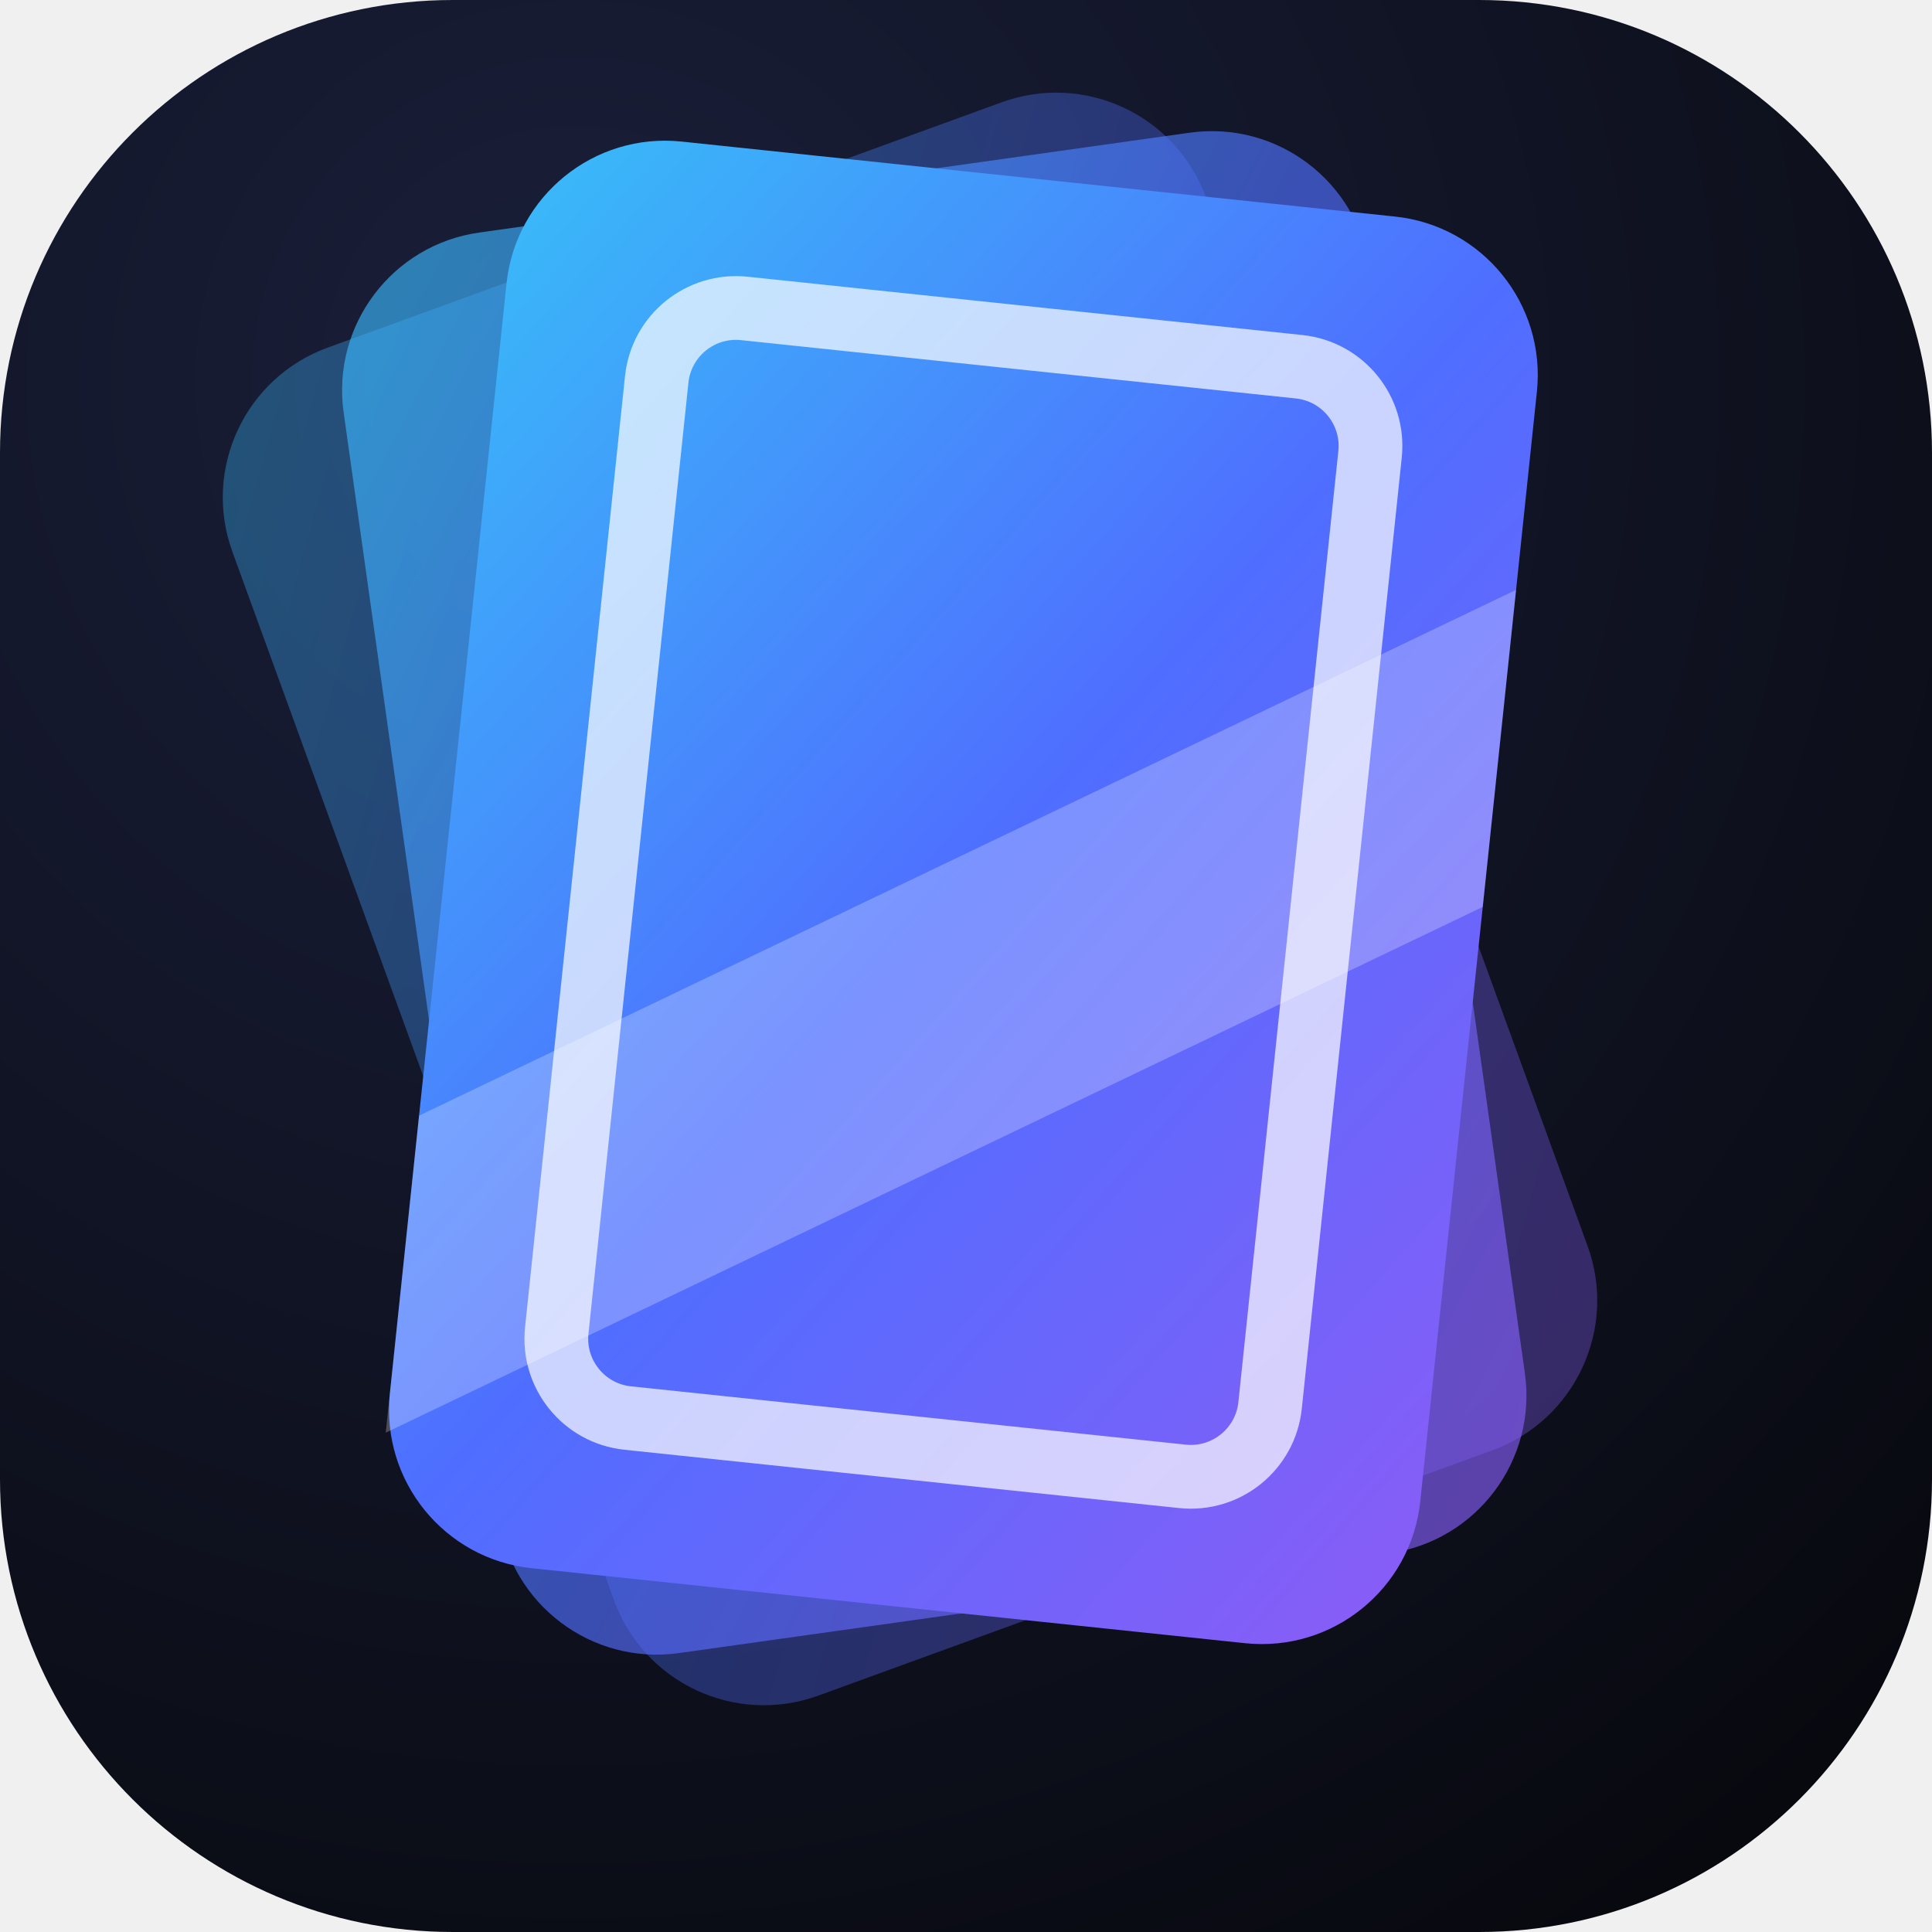
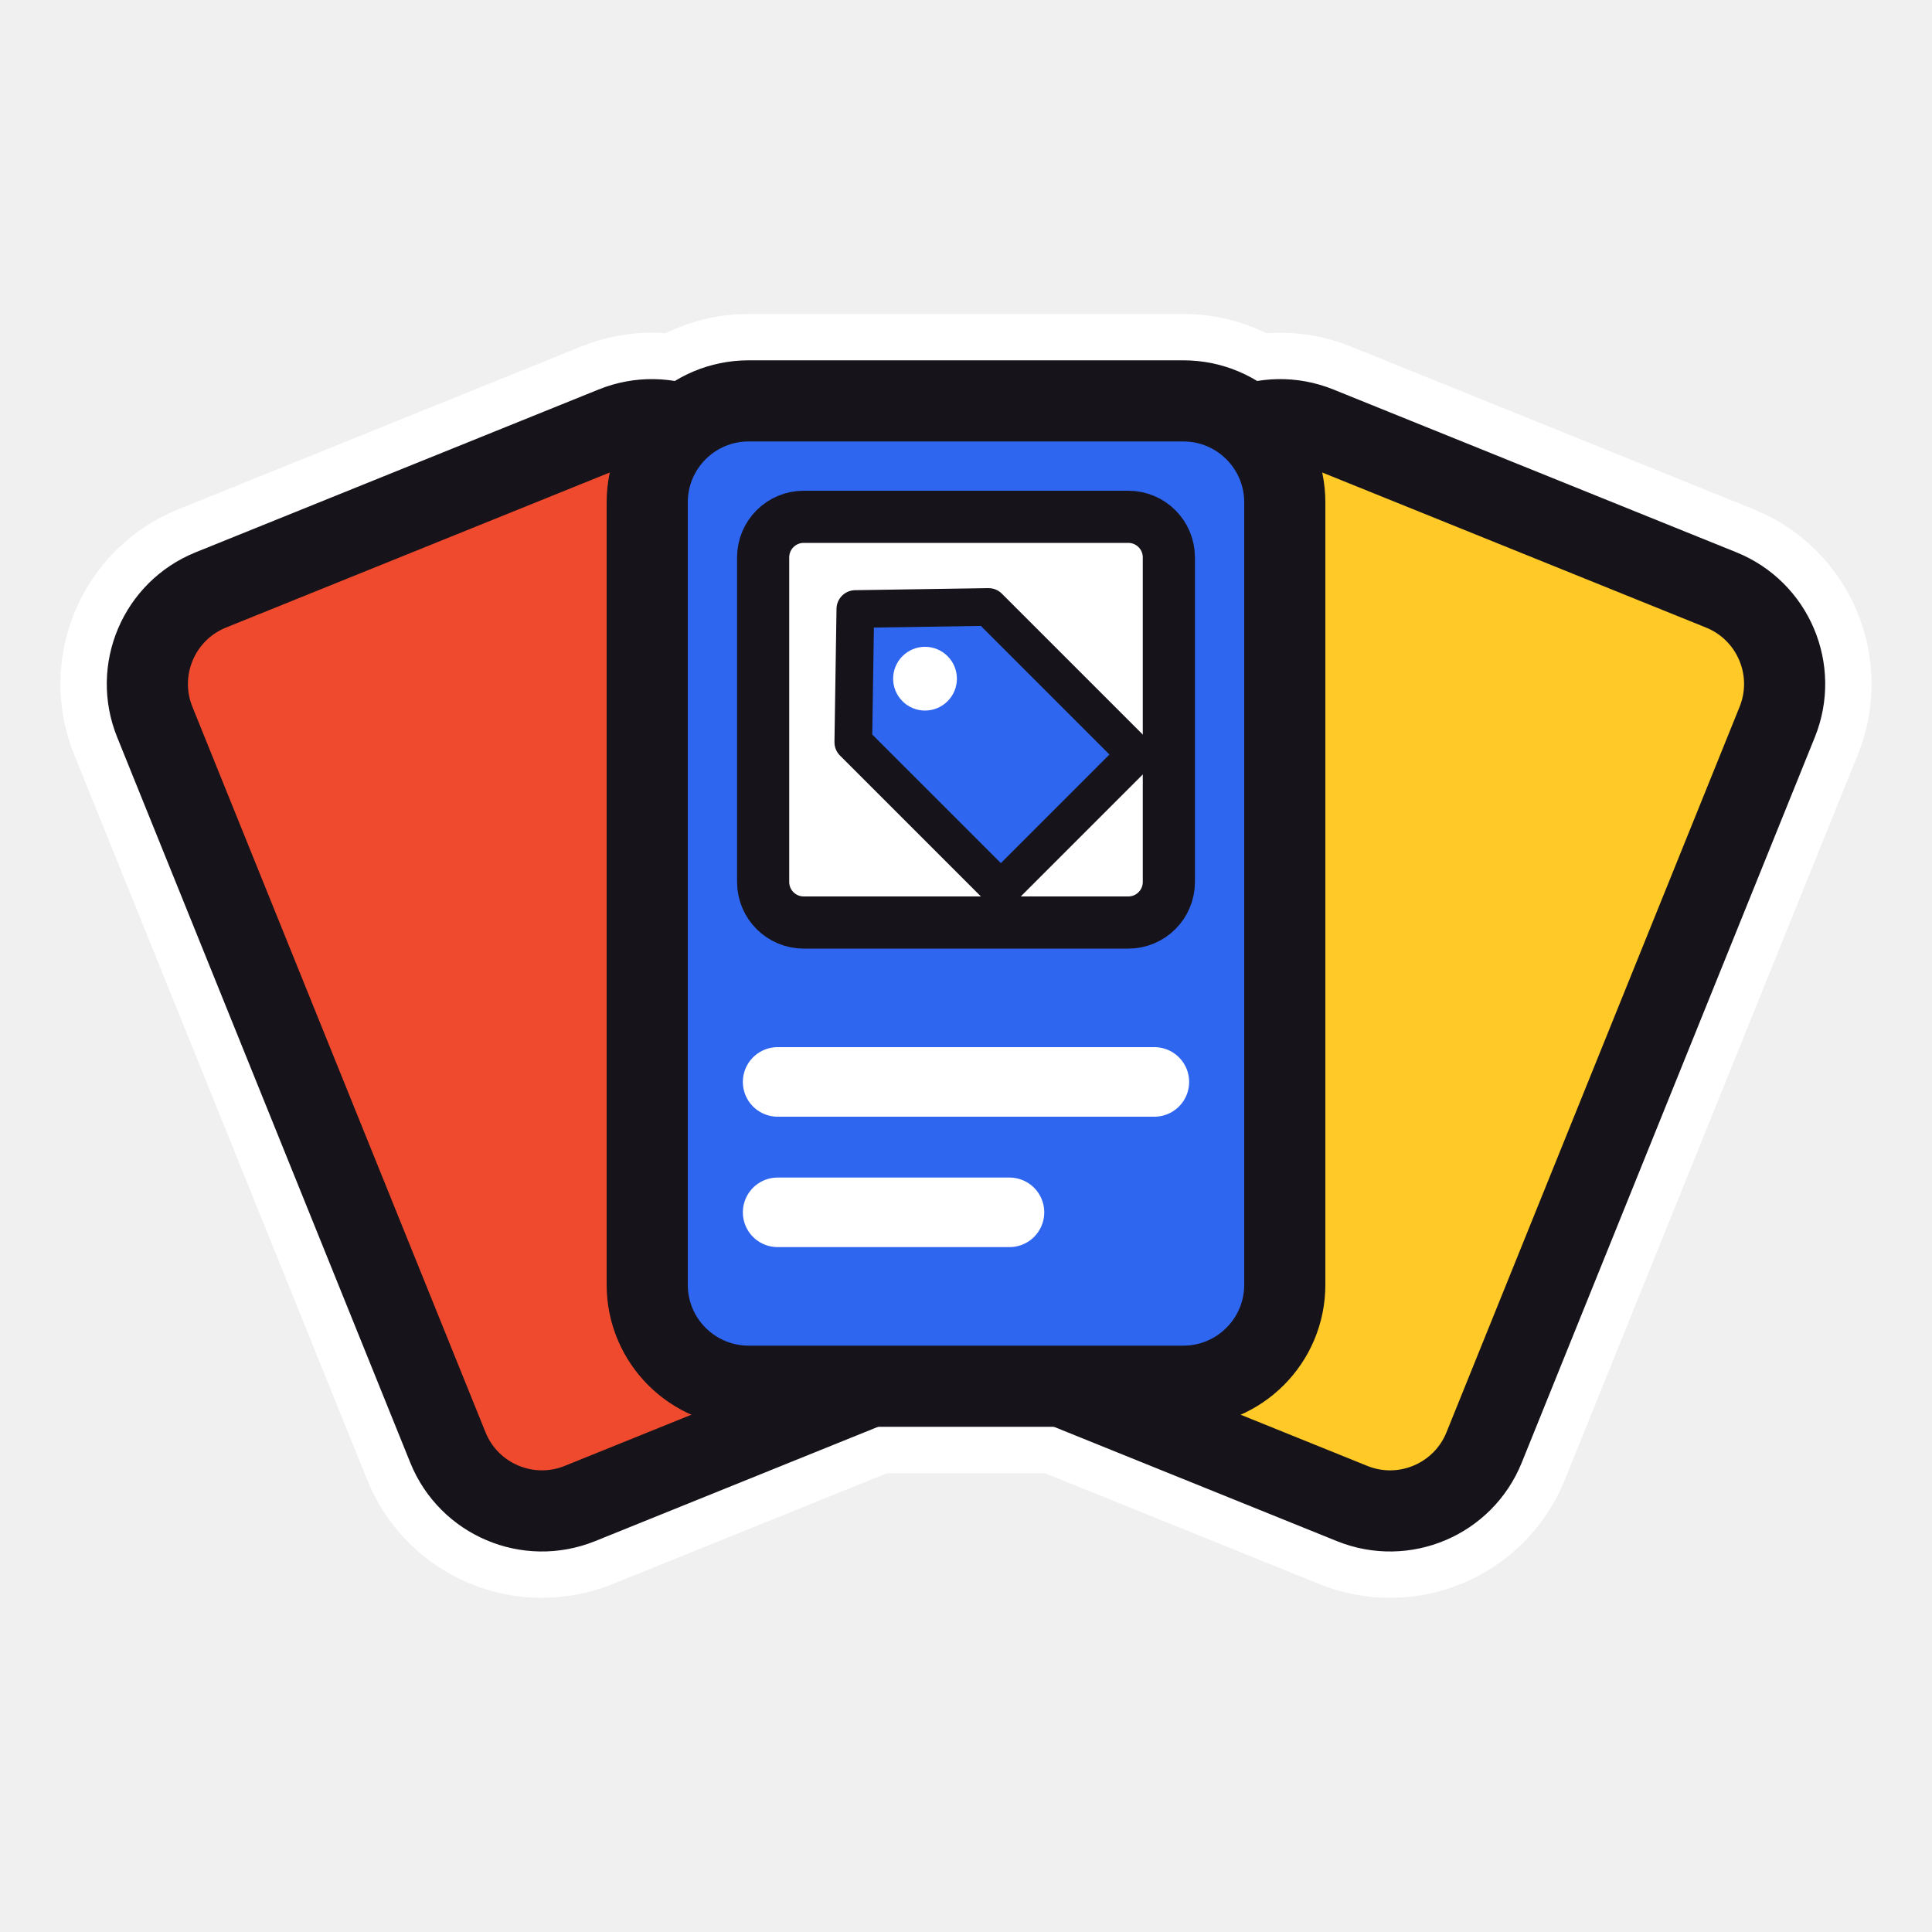
<svg xmlns="http://www.w3.org/2000/svg" viewBox="0 0 64 64">
-   <defs>
-     <linearGradient id="g" x1="0" y1="0" x2="1" y2="1">
-       <stop offset="0" stop-color="#38bdf8" />
-       <stop offset=".5" stop-color="#4f6eff" />
-       <stop offset="1" stop-color="#8b5cf6" />
-     </linearGradient>
-     <radialGradient id="b" cx=".3" cy=".2" r="1">
-       <stop offset="0" stop-color="#1a1f3a" />
-       <stop offset="1" stop-color="#07080d" />
-     </radialGradient>
-   </defs>
-   <rect width="64" height="64" rx="15" fill="url(#b)" />
-   <g transform="translate(31.5 33.5) scale(1.32)">
-     <rect x="-13" y="-21" width="26" height="36" rx="4" transform="rotate(-20)" fill="url(#g)" opacity=".35" />
-     <rect x="-13" y="-21" width="26" height="36" rx="4" transform="rotate(-8)" fill="url(#g)" opacity=".65" />
-     <g transform="rotate(6)">
-       <rect x="-13" y="-21" width="26" height="36" rx="4" fill="url(#g)" />
-       <rect x="-9" y="-17" width="18" height="28" rx="2" fill="none" stroke="#fff" stroke-width="1.6" opacity=".7" />
-       <path d="M-13 4 13 -12V-4L-13 12Z" fill="#fff" opacity=".25" />
+   <g transform="translate(32 32) scale(.96) translate(-32 -28.5)">
+     <rect x="21" y="9" width="22" height="34" rx="3.5" fill="#fff" stroke="#fff" stroke-width="6" stroke-linejoin="round" transform="rotate(-22 32 60)" />
+     <rect x="21" y="9" width="22" height="34" rx="3.5" fill="#fff" stroke="#fff" stroke-width="6" stroke-linejoin="round" transform="rotate(22 32 60)" />
+     <rect x="21" y="9" width="22" height="34" rx="3.5" fill="#fff" stroke="#fff" stroke-width="6" stroke-linejoin="round" transform="rotate(0 32 60)" />
+     <g transform="rotate(-22 32 60)">
+       <rect x="21" y="9" width="22" height="34" rx="3.5" fill="#ef4a2e" stroke="#16141a" stroke-width="2.8" />
+     </g>
+     <g transform="rotate(22 32 60)">
+       <rect x="21" y="9" width="22" height="34" rx="3.5" fill="#ffc928" stroke="#16141a" stroke-width="2.8" />
+     </g>
+     <g transform="rotate(0 32 60)">
+       <rect x="21" y="9" width="22" height="34" rx="3.5" fill="#2f66f0" stroke="#16141a" stroke-width="2.8" />
+       <rect x="25" y="13" width="14" height="14" rx="1.4" fill="#fff" stroke="#16141a" stroke-width="1.8" />
+       <g transform="rotate(45 32 20)">
+         <path d="M26.6 20 29.8 16.7H37V23.3H29.8Z" fill="#2f66f0" stroke="#16141a" stroke-width="1.3" stroke-linejoin="round" />
+         <circle cx="30" cy="20" r="1.1" fill="#fff" />
+       </g>
+       <path d="M25.5 32.5h13M25.5 37h8" stroke="#fff" stroke-width="2.4" stroke-linecap="round" />
    </g>
  </g>
</svg>
